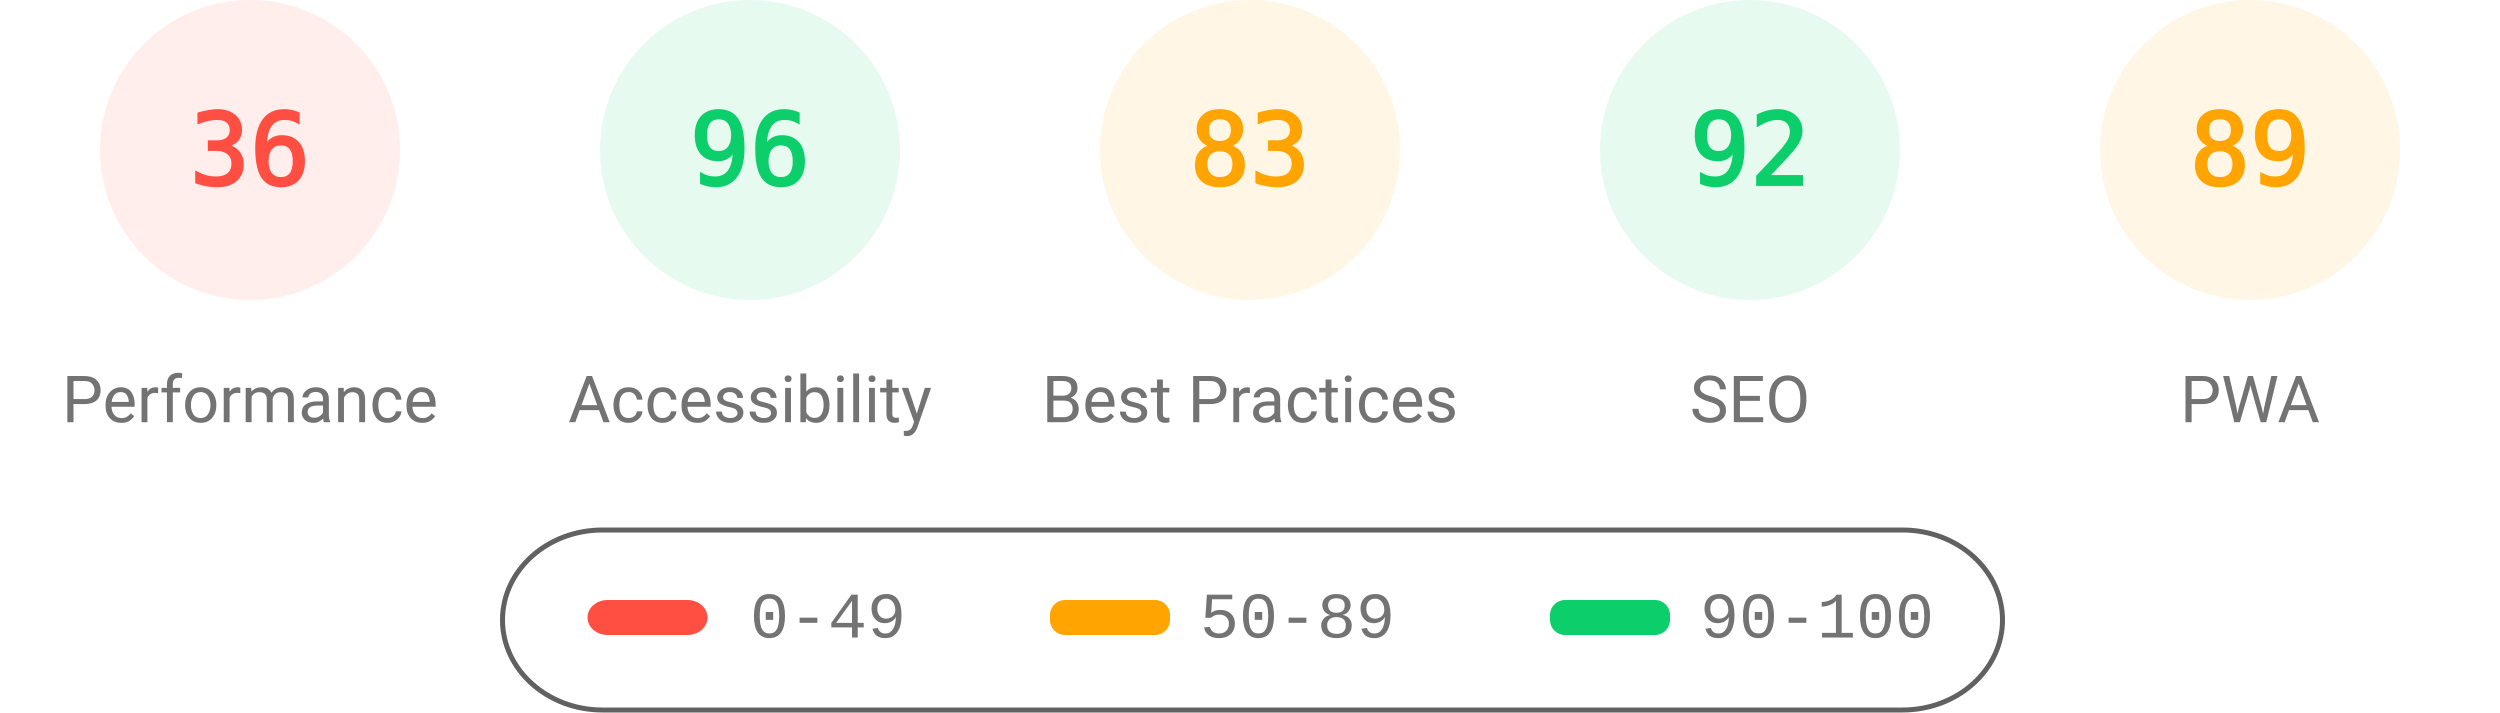
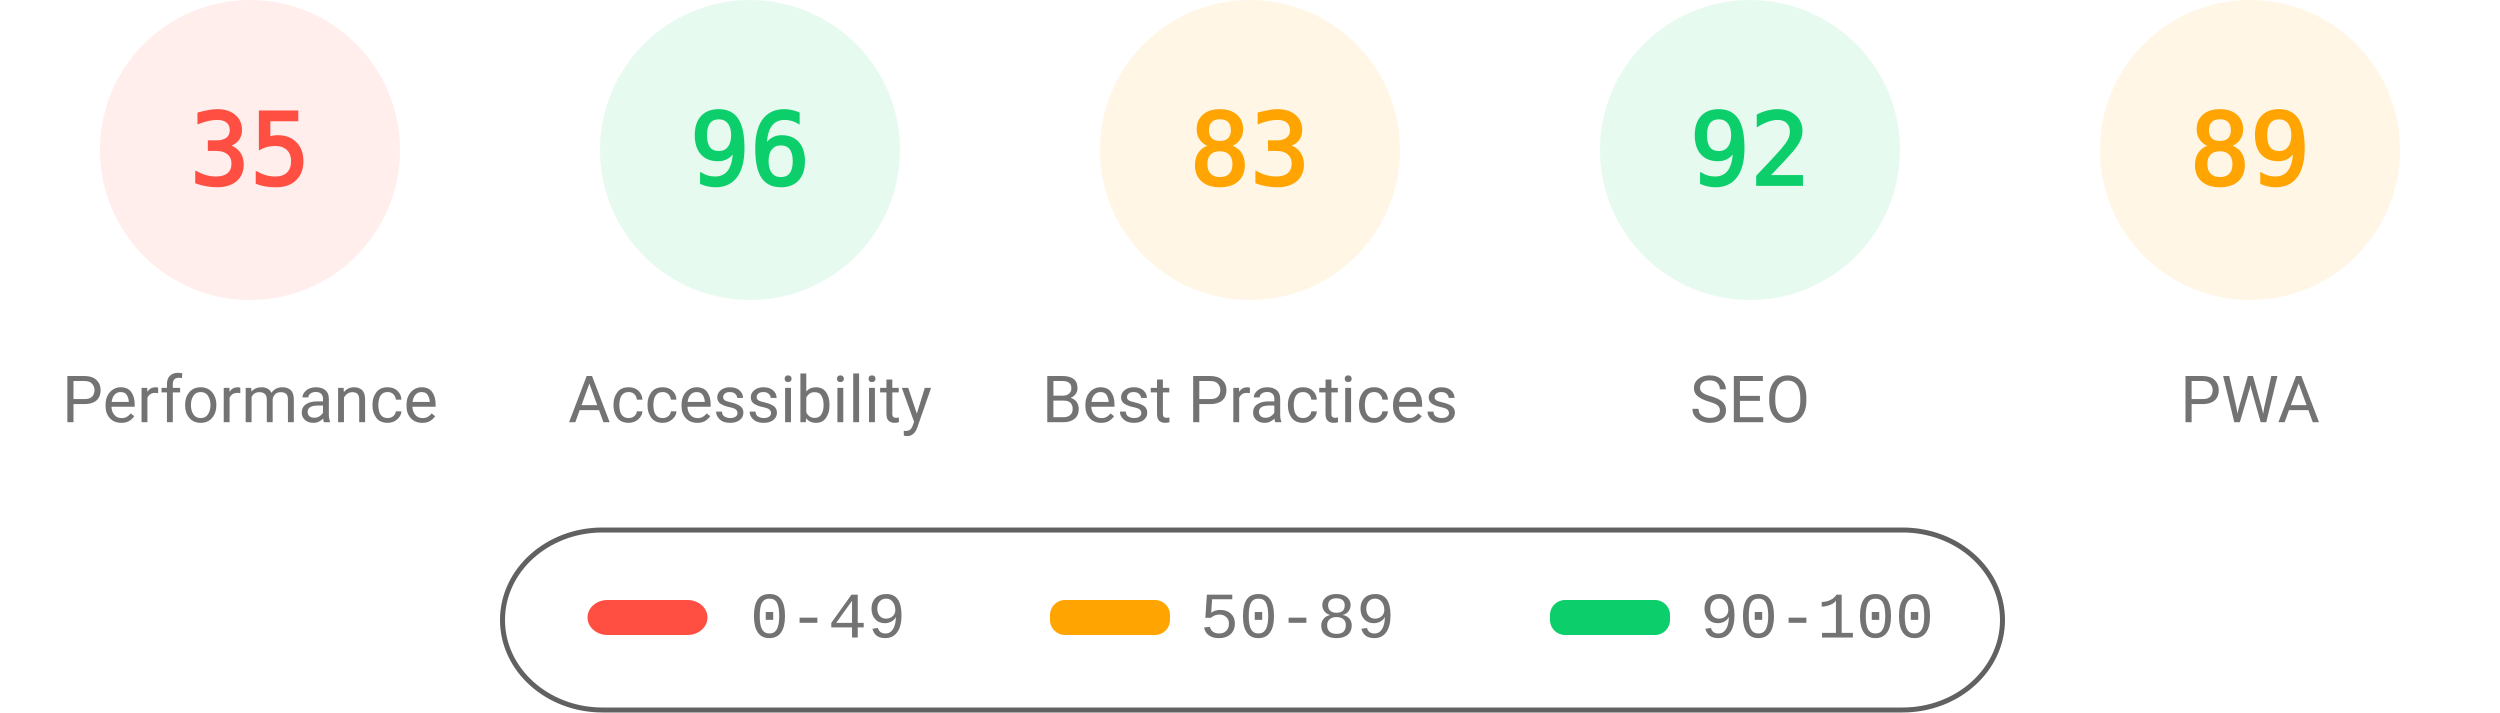
<svg xmlns="http://www.w3.org/2000/svg" fill="none" width="1000" height="285">
  <style>.gauge-base{opacity:.1}.gauge-arc{fill:none;animation-delay:250ms;stroke-linecap:round;transform:rotate(-90deg);transform-origin:100px 60px;animation:load-gauge 1s ease forwards}.guage-text{font-size:40px;font-family:monospace;text-align:center}.guage-red{color:#ff4e42;fill:#ff4e42;stroke:#ff4e42}.guage-orange{color:#ffa400;fill:#ffa400;stroke:#ffa400}.guage-green{color:#0cce6b;fill:#0cce6b;stroke:#0cce6b}.guage-undefined{color:#5c5c5c;fill:#5c5c5c;stroke:#5c5c5c}.guage-title{color:#737373;fill:#737373;stroke:none;font-size:26px;line-height:26px;font-family:Roboto,Halvetica,Arial,sans-serif}@keyframes load-gauge{from{stroke-dasharray:0 352.858}}</style>
  <svg class="guage-div guage-perf guage-red" viewBox="0 0 200 200" width="200" height="200">
    <circle class="gauge-base" r="56" cx="100" cy="60" stroke-width="8" />
-     <circle class="gauge-arc guage-arc-1" r="56" cx="100" cy="60" stroke-width="8" style="stroke-dasharray:126.669,351.858" />
-     <text class="guage-text" x="100" y="60" alignment-baseline="central" dominant-baseline="central" text-anchor="middle">36</text>
+     <circle class="gauge-arc guage-arc-1" r="56" cx="100" cy="60" stroke-width="8" style="stroke-dasharray:123.15,351.858" />
+     <text class="guage-text" x="100" y="60" alignment-baseline="central" dominant-baseline="central" text-anchor="middle">35</text>
    <text class="guage-title" x="100" y="160" alignment-baseline="central" dominant-baseline="central" text-anchor="middle">Performance</text>
  </svg>
  <svg class="guage-div guage-acc guage-green" viewBox="0 0 200 200" width="200" height="200" x="200">
    <circle class="gauge-base" r="56" cx="100" cy="60" stroke-width="8" />
    <circle class="gauge-arc guage-arc-2" r="56" cx="100" cy="60" stroke-width="8" style="stroke-dasharray:337.784,351.858" />
    <text class="guage-text" x="100" y="60" alignment-baseline="central" dominant-baseline="central" text-anchor="middle">96</text>
    <text class="guage-title" x="100" y="160" alignment-baseline="central" dominant-baseline="central" text-anchor="middle">Accessibility</text>
  </svg>
  <svg class="guage-div guage-best guage-orange" viewBox="0 0 200 200" width="200" height="200" x="400">
    <circle class="gauge-base" r="56" cx="100" cy="60" stroke-width="8" />
    <circle class="gauge-arc guage-arc-3" r="56" cx="100" cy="60" stroke-width="8" style="stroke-dasharray:292.042,351.858" />
    <text class="guage-text" x="100" y="60" alignment-baseline="central" dominant-baseline="central" text-anchor="middle">83</text>
    <text class="guage-title" x="100" y="160" alignment-baseline="central" dominant-baseline="central" text-anchor="middle">Best Practices</text>
  </svg>
  <svg class="guage-div guage-seo guage-green" viewBox="0 0 200 200" width="200" height="200" x="600">
    <circle class="gauge-base" r="56" cx="100" cy="60" stroke-width="8" />
    <circle class="gauge-arc guage-arc-4" r="56" cx="100" cy="60" stroke-width="8" style="stroke-dasharray:323.709,351.858" />
    <text class="guage-text" x="100" y="60" alignment-baseline="central" dominant-baseline="central" text-anchor="middle">92</text>
    <text class="guage-title" x="100" y="160" alignment-baseline="central" dominant-baseline="central" text-anchor="middle">SEO</text>
  </svg>
  <svg class="guage-div guage-pwa guage-orange" viewBox="0 0 200 200" width="200" height="200" x="800">
    <circle class="gauge-base" r="56" cx="100" cy="60" stroke-width="8" />
    <circle class="gauge-arc guage-arc-4" r="56" cx="100" cy="60" stroke-width="8" style="stroke-dasharray:313.154,351.858" />
    <text class="guage-text" x="100" y="60" alignment-baseline="central" dominant-baseline="central" text-anchor="middle">89</text>
    <text class="guage-title" x="100" y="160" alignment-baseline="central" dominant-baseline="central" text-anchor="middle">PWA</text>
  </svg>
  <svg width="604" height="76" x="200" y="210">
    <path fill="none" id="canvas_background" d="M-1-1h604v80H-1z" />
    <rect fill-opacity="0" stroke="#616161" stroke-width="2" rx="40" id="svg_2" height="72" width="600" y="2" x="1" fill="#000" />
    <rect stroke="#000" rx="8" id="svg_3" height="14" width="48" y="30" x="35" stroke-opacity="null" stroke-width="0" fill="#ff4e42" />
    <rect stroke="#000" rx="6" id="svg_4" height="14" width="48" y="30" x="220" stroke-opacity="null" stroke-width="0" fill="#ffa400" />
    <rect stroke="#000" rx="6" id="svg_5" height="14" width="48" y="30" x="420" stroke-opacity="null" stroke-width="0" fill="#0cce6b" />
    <text xml:space="preserve" text-anchor="start" font-family="'Courier New', Courier, monospace" font-size="26" id="svg_6" y="45" x="100" stroke-opacity="null" stroke-width="0" stroke="#000" fill="#737373">0-49</text>
    <text xml:space="preserve" text-anchor="start" font-family="'Courier New', Courier, monospace" font-size="26" id="svg_7" y="45" x="280" stroke-opacity="null" stroke-width="0" stroke="#000" fill="#737373">50-89</text>
    <text xml:space="preserve" text-anchor="start" font-family="'Courier New', Courier, monospace" font-size="26" id="svg_8" y="45" x="480" stroke-opacity="null" stroke-width="0" stroke="#000" fill="#737373">90-100</text>
  </svg>
</svg>
